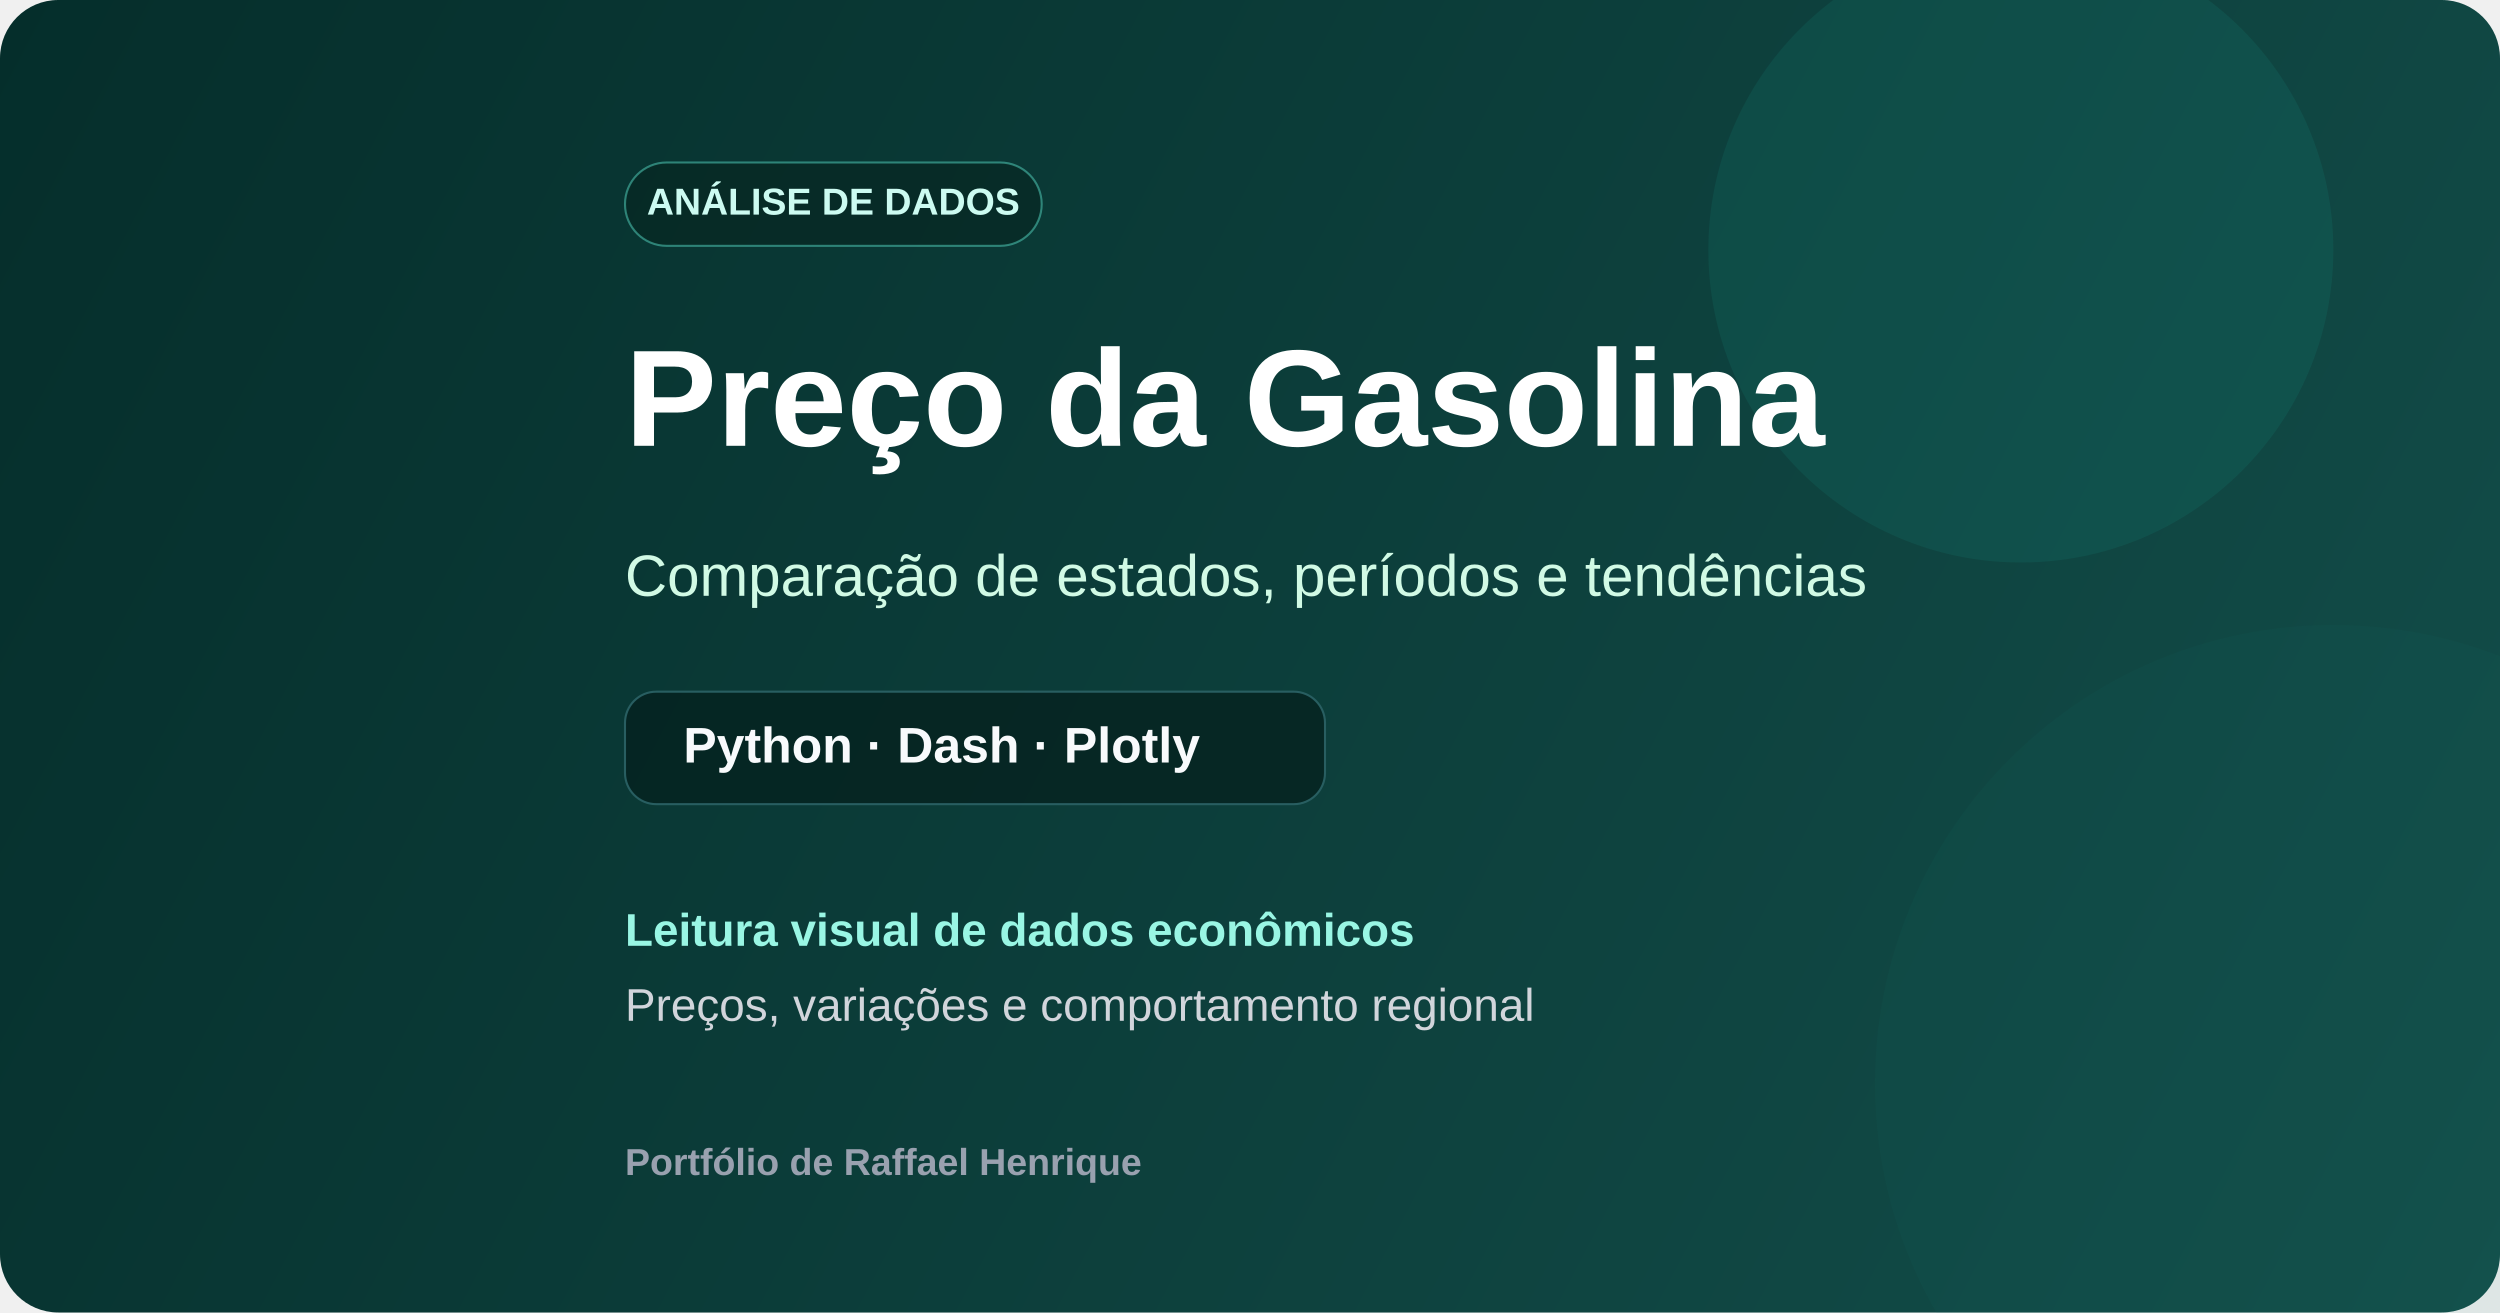
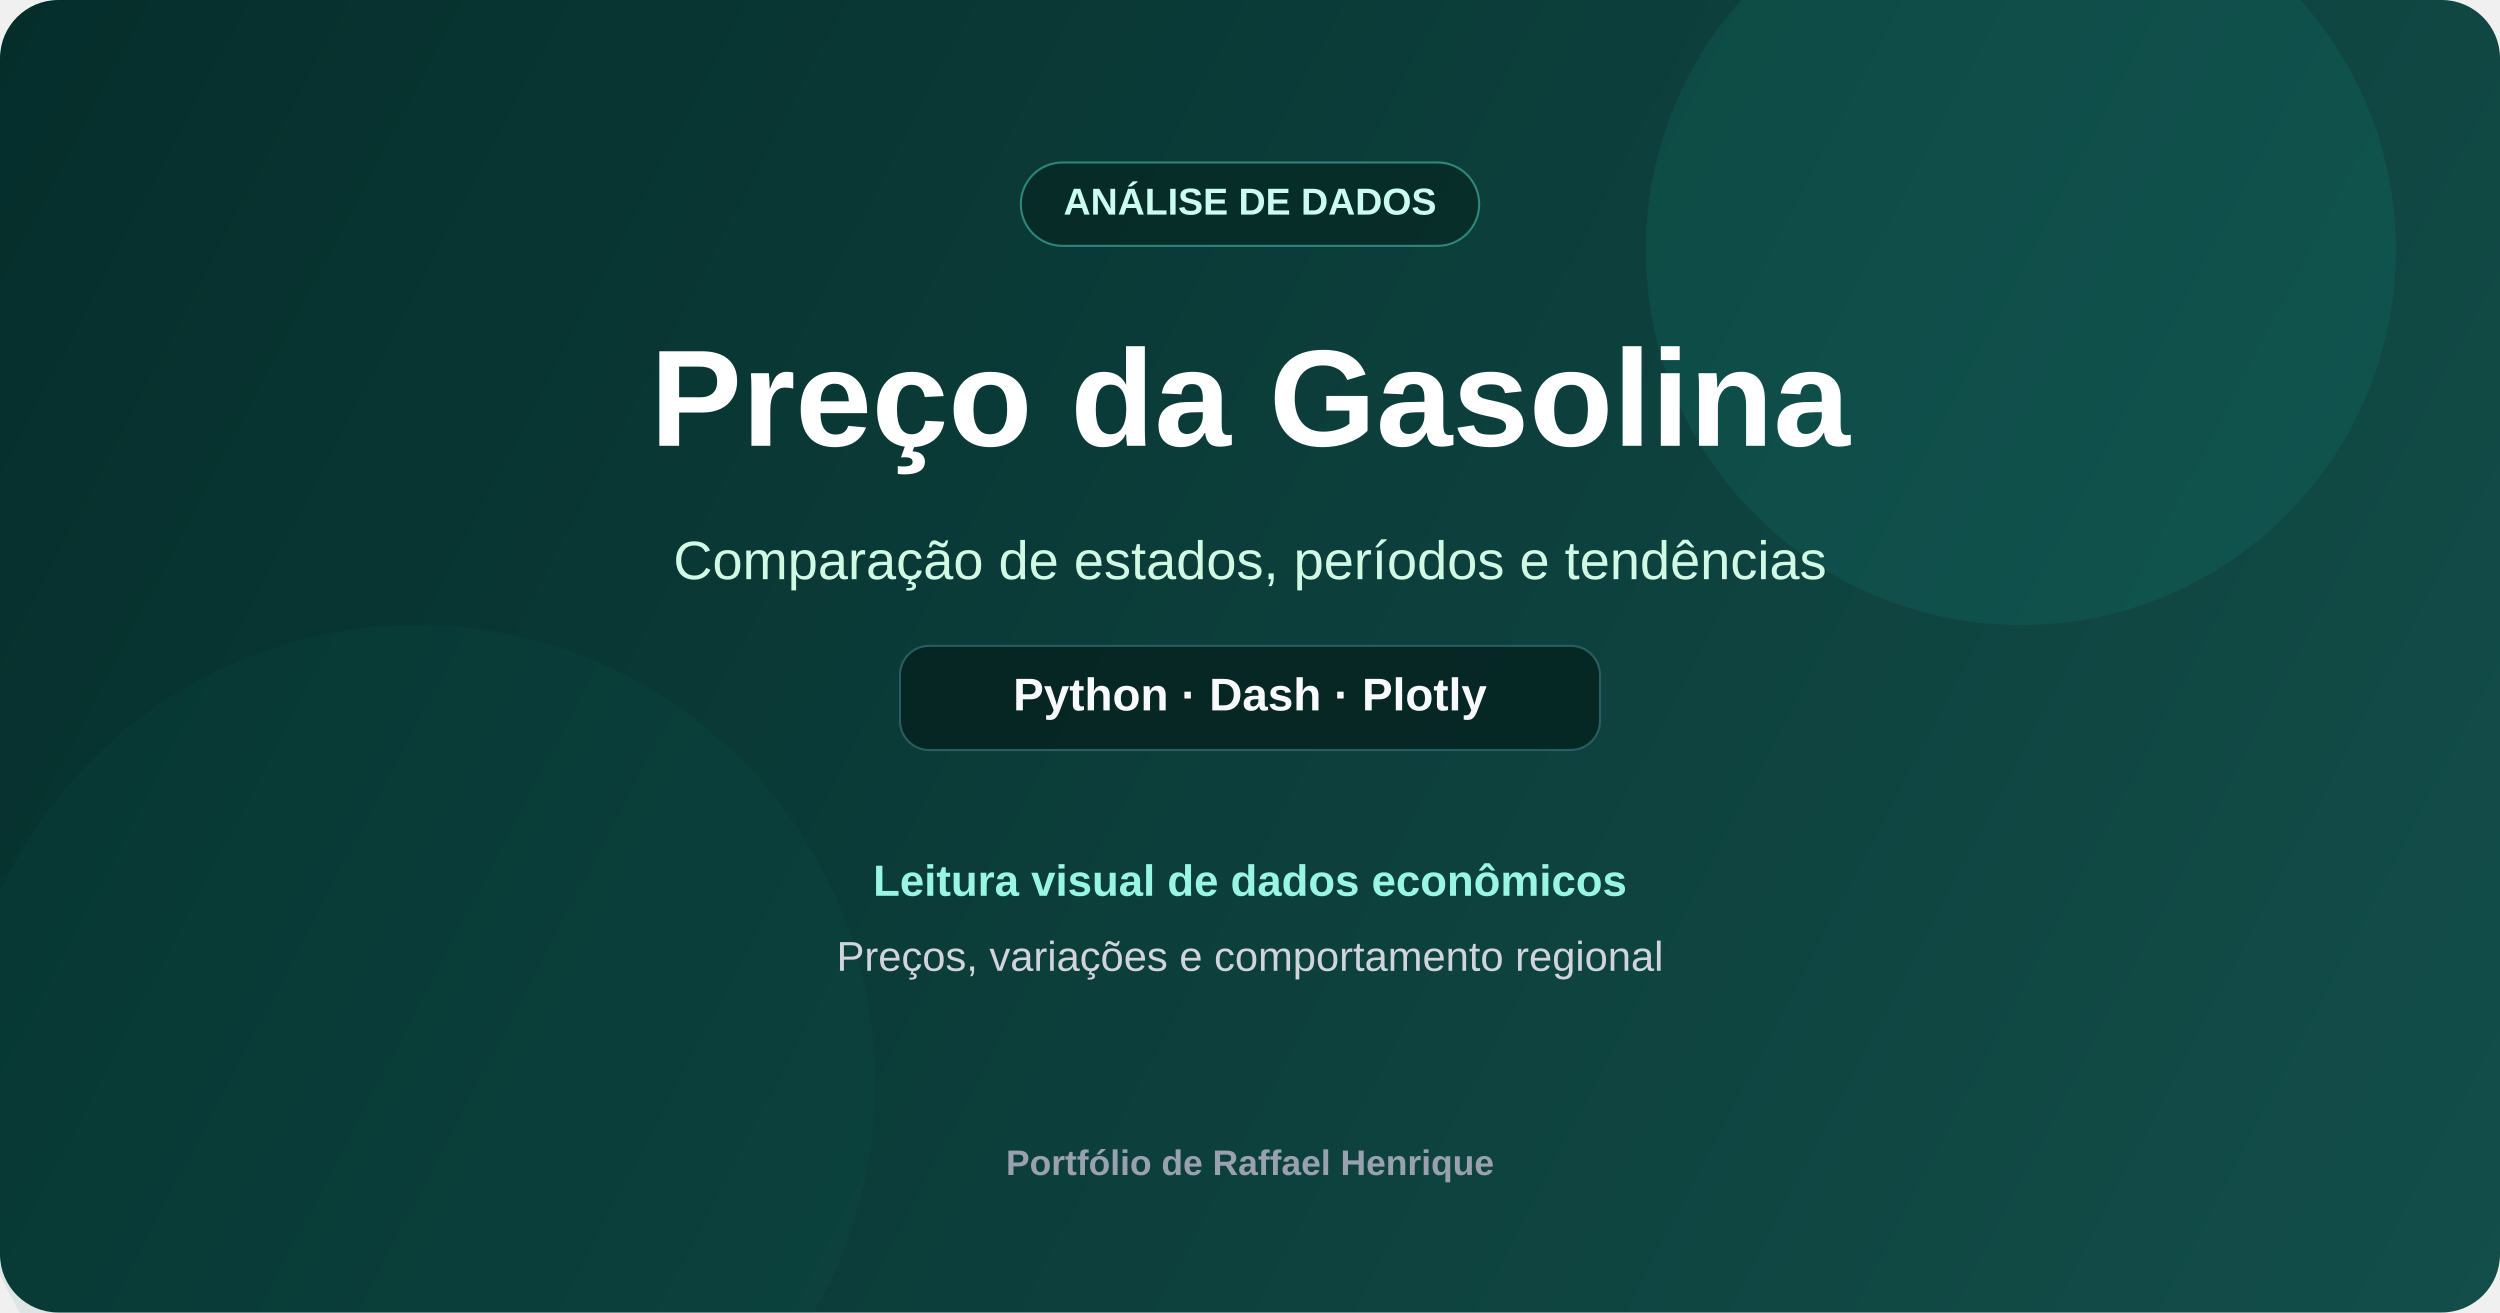
<svg xmlns="http://www.w3.org/2000/svg" width="1200" height="630" viewBox="0 0 1200 630" fill="none">
  <defs>
    <linearGradient id="bg" x1="0" y1="0" x2="1200" y2="630" gradientUnits="userSpaceOnUse">
      <stop stop-color="#052E2B" />
      <stop offset="1" stop-color="#134E4A" />
    </linearGradient>
  </defs>
  <rect width="1200" height="630" rx="28" fill="url(#bg)" />
-   <circle cx="970" cy="120" r="150" fill="#14B8A6" fill-opacity="0.10" />
-   <circle cx="1120" cy="520" r="220" fill="#0F766E" fill-opacity="0.08" />
-   <rect x="300" y="78" width="200" height="40" rx="20" fill="#05231F" fill-opacity="0.60" stroke="#5EEAD4" stroke-opacity="0.45" />
-   <text x="400" y="103" text-anchor="middle" fill="#CCFBF1" font-family="Segoe UI, Arial, sans-serif" font-size="18" font-weight="700">ANÁLISE DE DADOS</text>
-   <text x="300" y="214" fill="#FFFFFF" font-family="Segoe UI, Arial, sans-serif" font-size="66" font-weight="800">Preço da Gasolina</text>
-   <text x="300" y="286" fill="#D1FAE5" font-family="Segoe UI, Arial, sans-serif" font-size="28" font-weight="500">Comparação de estados, períodos e tendências</text>
-   <rect x="300" y="332" width="336" height="54" rx="15" fill="#04201D" fill-opacity="0.76" stroke="#285E61" />
-   <text x="328" y="366" fill="#F8FAFC" font-family="Segoe UI, Arial, sans-serif" font-size="24" font-weight="700">Python · Dash · Plotly</text>
-   <text x="300" y="454" fill="#99F6E4" font-family="Segoe UI, Arial, sans-serif" font-size="22" font-weight="700">Leitura visual de dados econômicos</text>
-   <text x="300" y="490" fill="#D1D5DB" font-family="Segoe UI, Arial, sans-serif" font-size="22" font-weight="500">Preços, variações e comportamento regional</text>
-   <text x="300" y="564" fill="#99A1AF" font-family="Segoe UI, Arial, sans-serif" font-size="18" font-weight="600">Portfólio de Raffael Henrique</text>
+   <circle cx="970" cy="120" r="180" fill="#14B8A6" fill-opacity="0.10" />
+   <circle cx="200" cy="520" r="220" fill="#0F766E" fill-opacity="0.08" />
+   <rect x="490" y="78" width="220" height="40" rx="20" fill="#05231F" fill-opacity="0.60" stroke="#5EEAD4" stroke-opacity="0.45" />
+   <text x="600" y="103" text-anchor="middle" fill="#CCFBF1" font-family="Segoe UI, Arial, sans-serif" font-size="18" font-weight="700">ANÁLISE DE DADOS</text>
+   <text x="600" y="214" text-anchor="middle" fill="#FFFFFF" font-family="Segoe UI, Arial, sans-serif" font-size="66" font-weight="800">Preço da Gasolina</text>
+   <text x="600" y="278" text-anchor="middle" fill="#D1FAE5" font-family="Segoe UI, Arial, sans-serif" font-size="26" font-weight="500">Comparação de estados, períodos e tendências</text>
+   <rect x="432" y="310" width="336" height="50" rx="14" fill="#04201D" fill-opacity="0.76" stroke="#285E61" />
+   <text x="600" y="341" text-anchor="middle" fill="#F8FAFC" font-family="Segoe UI, Arial, sans-serif" font-size="22" font-weight="700">Python · Dash · Plotly</text>
+   <text x="600" y="430" text-anchor="middle" fill="#99F6E4" font-family="Segoe UI, Arial, sans-serif" font-size="21" font-weight="700">Leitura visual de dados econômicos</text>
+   <text x="600" y="466" text-anchor="middle" fill="#D1D5DB" font-family="Segoe UI, Arial, sans-serif" font-size="20" font-weight="400">Preços, variações e comportamento regional</text>
+   <text x="600" y="564" text-anchor="middle" fill="#99A1AF" font-family="Segoe UI, Arial, sans-serif" font-size="17" font-weight="600">Portfólio de Raffael Henrique</text>
</svg>
